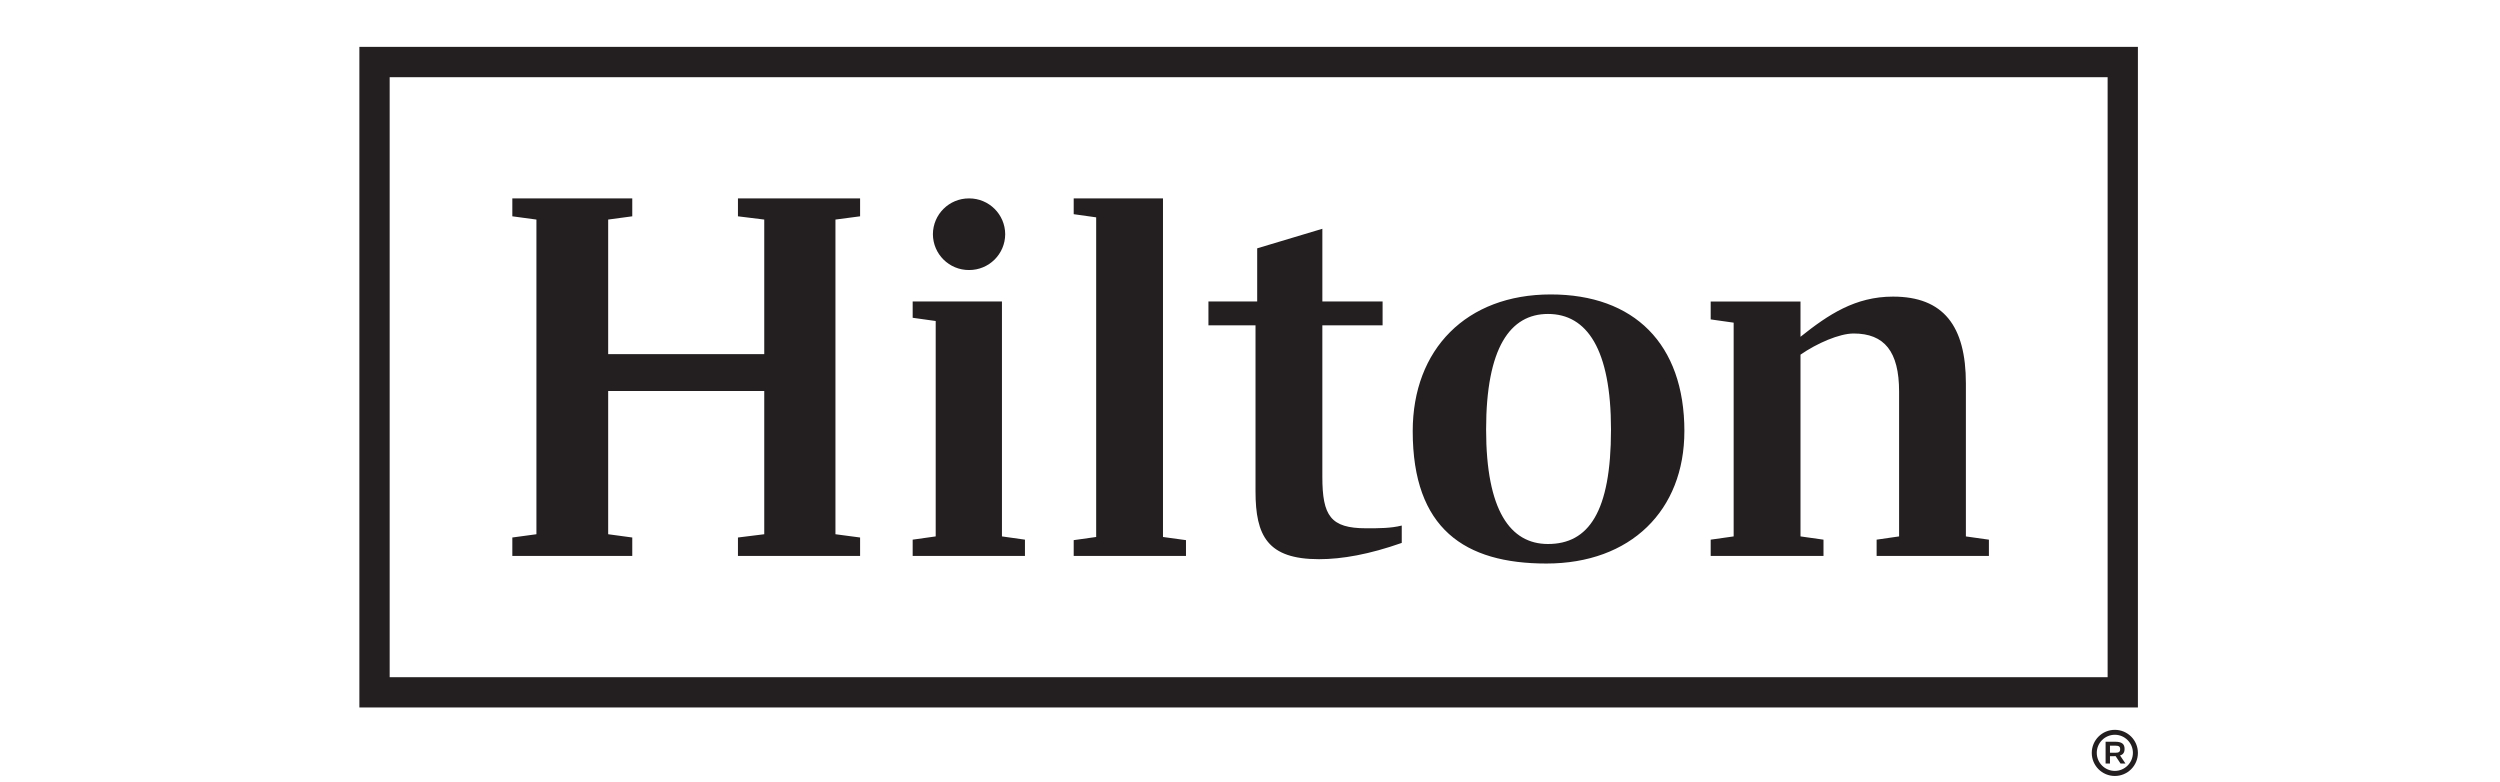
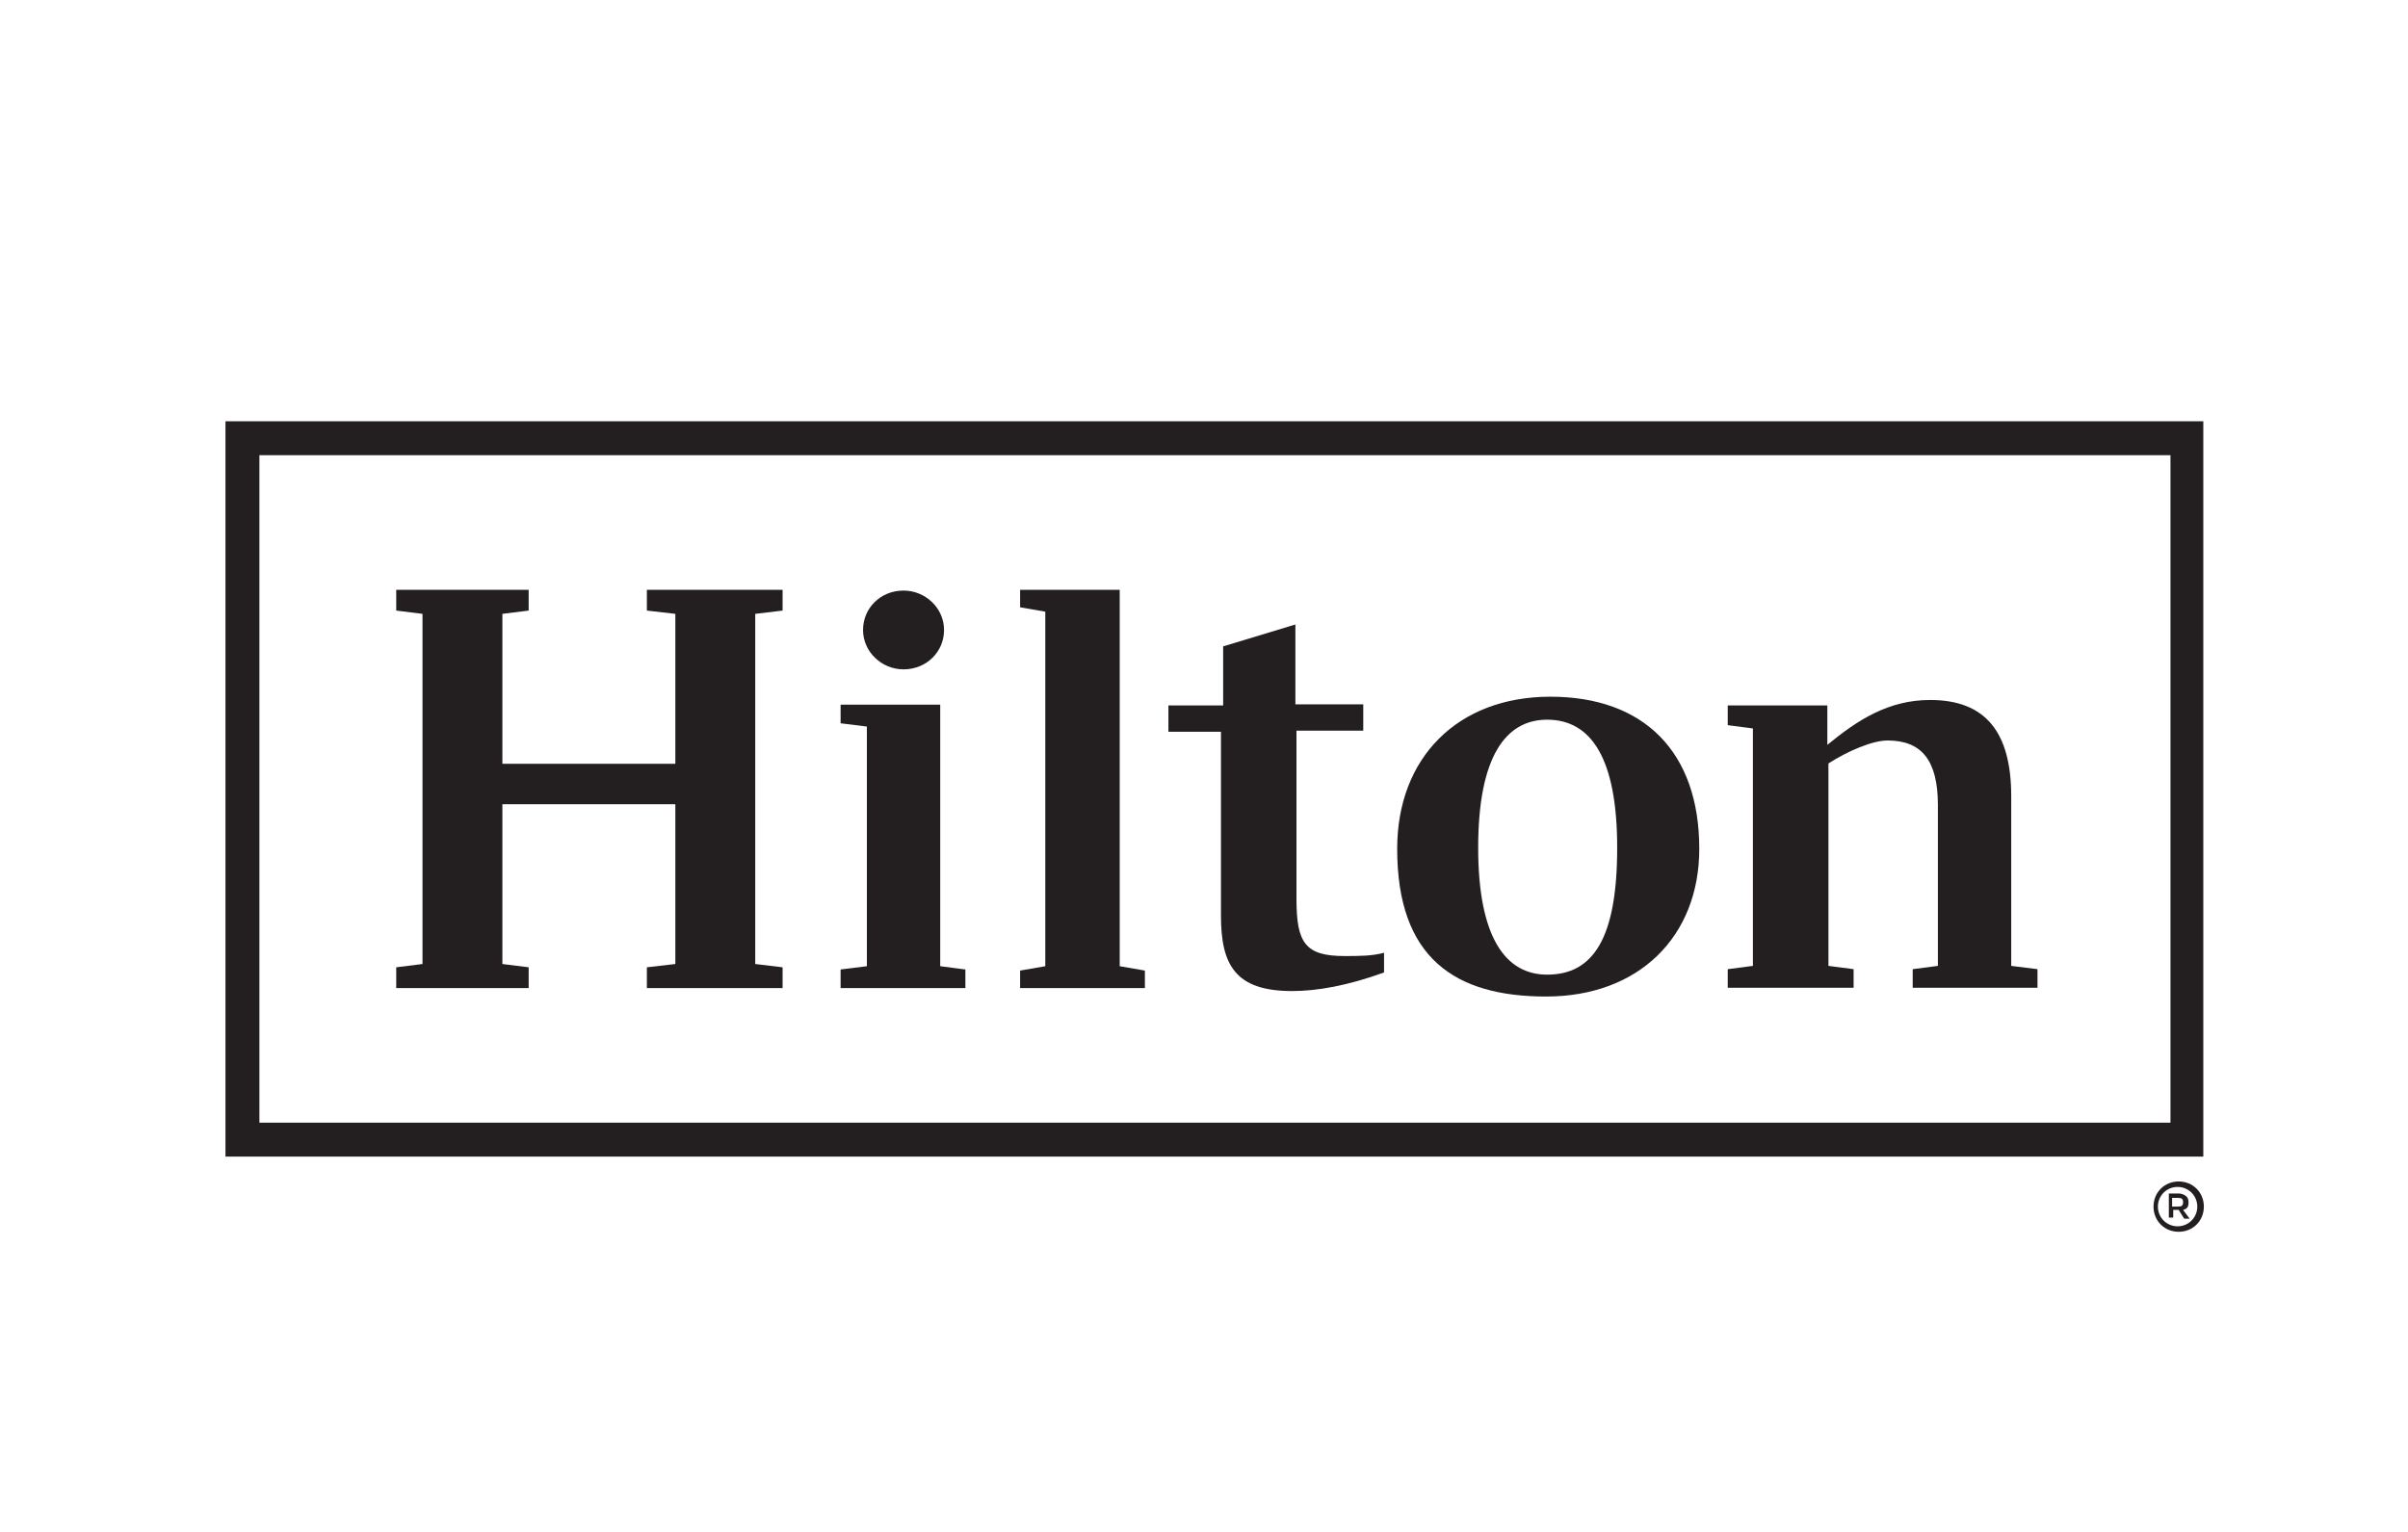
- <svg xmlns="http://www.w3.org/2000/svg" width="160" height="50">
-   <g fill="#231F20" fill-rule="evenodd">
-     <path d="M23 45.277h113.826V3H23v42.277zm1.94-1.938h109.948V4.94H24.939v38.4z" />
-     <path d="M53.469 14.052v20.139l1.577.209v1.18h-7.817V34.4l1.683-.209v-9.167h-9.989v9.167l1.542.209v1.18h-7.676V34.4l1.542-.209V14.052l-1.542-.208v-1.146h7.676v1.146l-1.542.208v8.611h9.989v-8.611l-1.683-.208v-1.146h7.817v1.146zM64.125 34.33l1.472.208v1.041h-7.186v-1.041l1.474-.208V20.544l-1.474-.206v-1.043h5.714zM68.717 34.569l1.438-.202V13.91l-1.438-.202v-1.01h5.714v21.669l1.472.202v1.011h-7.186zM84.631 19.295h3.855v1.528H84.63v9.687c0 2.5.524 3.3 2.802 3.3.843 0 1.58 0 2.28-.175v1.111c-2.068.73-3.821 1.042-5.293 1.042-3.294 0-4.066-1.492-4.066-4.341V20.823H77.34v-1.528h3.12v-3.402l4.171-1.251v4.653zM107.8 27.594c0 5.07-3.433 8.472-8.832 8.472-5.224 0-8.554-2.223-8.554-8.472 0-5.244 3.436-8.75 8.834-8.75 5.329 0 8.553 3.16 8.553 8.75m-4.697-.104c0-5.14-1.542-7.397-4.032-7.397-2.417 0-3.961 2.154-3.961 7.397 0 5.174 1.544 7.326 3.96 7.326 2.597 0 4.033-2.048 4.033-7.326M127.29 34.538v1.042h-7.186v-1.042l1.438-.208V25.06c0-2.57-.946-3.716-2.91-3.716-.912 0-2.349.625-3.4 1.354V34.33l1.472.208v1.042h-7.22v-1.042l1.47-.208V20.65l-1.47-.208v-1.145h5.748v2.257c1.787-1.424 3.505-2.571 5.923-2.571 3.225 0 4.662 1.876 4.662 5.556v9.792l1.472.208zM64.333 14.99a2.303 2.303 0 01-2.313 2.292 2.302 2.302 0 01-2.314-2.292 2.302 2.302 0 012.314-2.292 2.303 2.303 0 012.313 2.292M135.038 48.177h.344c.23 0 .308-.066.308-.23 0-.163-.078-.225-.308-.225h-.344v.455zm.935-.246c0 .221-.09.361-.291.418l.348.517h-.315l-.316-.475c-.025 0-.05.004-.086.004h-.275v.471h-.28v-1.395h.616c.423 0 .599.144.599.46zm-1.78.25c0 .636.521 1.157 1.157 1.157.632 0 1.156-.52 1.156-1.157 0-.636-.524-1.156-1.156-1.156a1.16 1.16 0 00-1.157 1.156zm2.633.005a1.476 1.476 0 11-2.953 0 1.476 1.476 0 112.953 0z" />
+ <svg xmlns="http://www.w3.org/2000/svg" version="1.1" id="Layer_1" x="0px" y="0px" viewBox="0 0 220 140" style="enable-background:new 0 0 220 140;" xml:space="preserve">
+   <style type="text/css">
+ 	.st0{fill-rule:evenodd;clip-rule:evenodd;fill:#231F20;}
+ </style>
+   <g id="Hilton-116x50-Copy">
+     <g id="hilton" transform="translate(1, 3)">
+       <g id="Group-16">
+         <path id="Fill-1" class="st0" d="M19.6,102.7h180.7V35.5H19.6V102.7z M22.7,99.6h174.6v-61H22.7V99.6z" />
+         <polygon id="Fill-2" class="st0" points="68,53.1 68,85.1 70.5,85.4 70.5,87.3 58.1,87.3 58.1,85.4 60.7,85.1 60.7,70.5      44.9,70.5 44.9,85.1 47.3,85.4 47.3,87.3 35.2,87.3 35.2,85.4 37.6,85.1 37.6,53.1 35.2,52.8 35.2,50.9 47.3,50.9 47.3,52.8      44.9,53.1 44.9,66.8 60.7,66.8 60.7,53.1 58.1,52.8 58.1,50.9 70.5,50.9 70.5,52.8    " />
+         <polygon id="Fill-3" class="st0" points="84.9,85.3 87.2,85.6 87.2,87.3 75.8,87.3 75.8,85.6 78.2,85.3 78.2,63.4 75.8,63.1      75.8,61.4 84.9,61.4    " />
+         <polygon id="Fill-4" class="st0" points="92.2,85.7 94.5,85.3 94.5,52.9 92.2,52.5 92.2,50.9 101.3,50.9 101.3,85.3 103.6,85.7      103.6,87.3 92.2,87.3    " />
+         <g id="Group-15" transform="translate(36.54962, 9.671556)">
+           <path id="Fill-5" class="st0" d="M80.9,51.7H87v2.4h-6.1v15.4c0,4,0.8,5.2,4.4,5.2c1.3,0,2.5,0,3.6-0.3v1.8      c-3.3,1.2-6.1,1.7-8.4,1.7c-5.2,0-6.5-2.4-6.5-6.9V54.2h-4.8v-2.4h5v-5.4l6.6-2V51.7z" />
+           <path id="Fill-7" class="st0" d="M117.7,64.9c0,8-5.5,13.5-14,13.5c-8.3,0-13.6-3.5-13.6-13.5c0-8.3,5.5-13.9,14-13.9      C112.6,51,117.7,56,117.7,64.9 M110.2,64.8c0-8.2-2.4-11.7-6.4-11.7c-3.8,0-6.3,3.4-6.3,11.7c0,8.2,2.5,11.6,6.3,11.6      C108,76.4,110.2,73.1,110.2,64.8" />
+           <path id="Fill-9" class="st0" d="M148.6,75.9v1.7h-11.4v-1.7l2.3-0.3V60.9c0-4.1-1.5-5.9-4.6-5.9c-1.4,0-3.7,1-5.4,2.1v18.5      l2.3,0.3v1.7h-11.5v-1.7l2.3-0.3V53.9l-2.3-0.3v-1.8h9.1v3.6c2.8-2.3,5.6-4.1,9.4-4.1c5.1,0,7.4,3,7.4,8.8v15.5L148.6,75.9z" />
+           <path id="Fill-11" class="st0" d="M48.7,44.9c0,2-1.6,3.6-3.7,3.6c-2,0-3.7-1.6-3.7-3.6s1.6-3.6,3.7-3.6      C47,41.3,48.7,42.9,48.7,44.9" />
+           <path id="Fill-13" class="st0" d="M160.9,97.6h0.5c0.4,0,0.5-0.1,0.5-0.4c0-0.3-0.1-0.4-0.5-0.4h-0.5V97.6z M162.4,97.2      c0,0.4-0.1,0.6-0.5,0.7l0.6,0.8H162l-0.5-0.8c0,0-0.1,0-0.1,0h-0.4v0.7h-0.4v-2.2h1C162.1,96.5,162.4,96.7,162.4,97.2      L162.4,97.2z M159.6,97.6c0,1,0.8,1.8,1.8,1.8c1,0,1.8-0.8,1.8-1.8s-0.8-1.8-1.8-1.8C160.4,95.8,159.6,96.6,159.6,97.6      L159.6,97.6z M163.8,97.6c0,1.3-1,2.3-2.3,2.3s-2.3-1-2.3-2.3c0-1.3,1-2.3,2.3-2.3S163.8,96.3,163.8,97.6L163.8,97.6z" />
+         </g>
+       </g>
+     </g>
  </g>
</svg>
